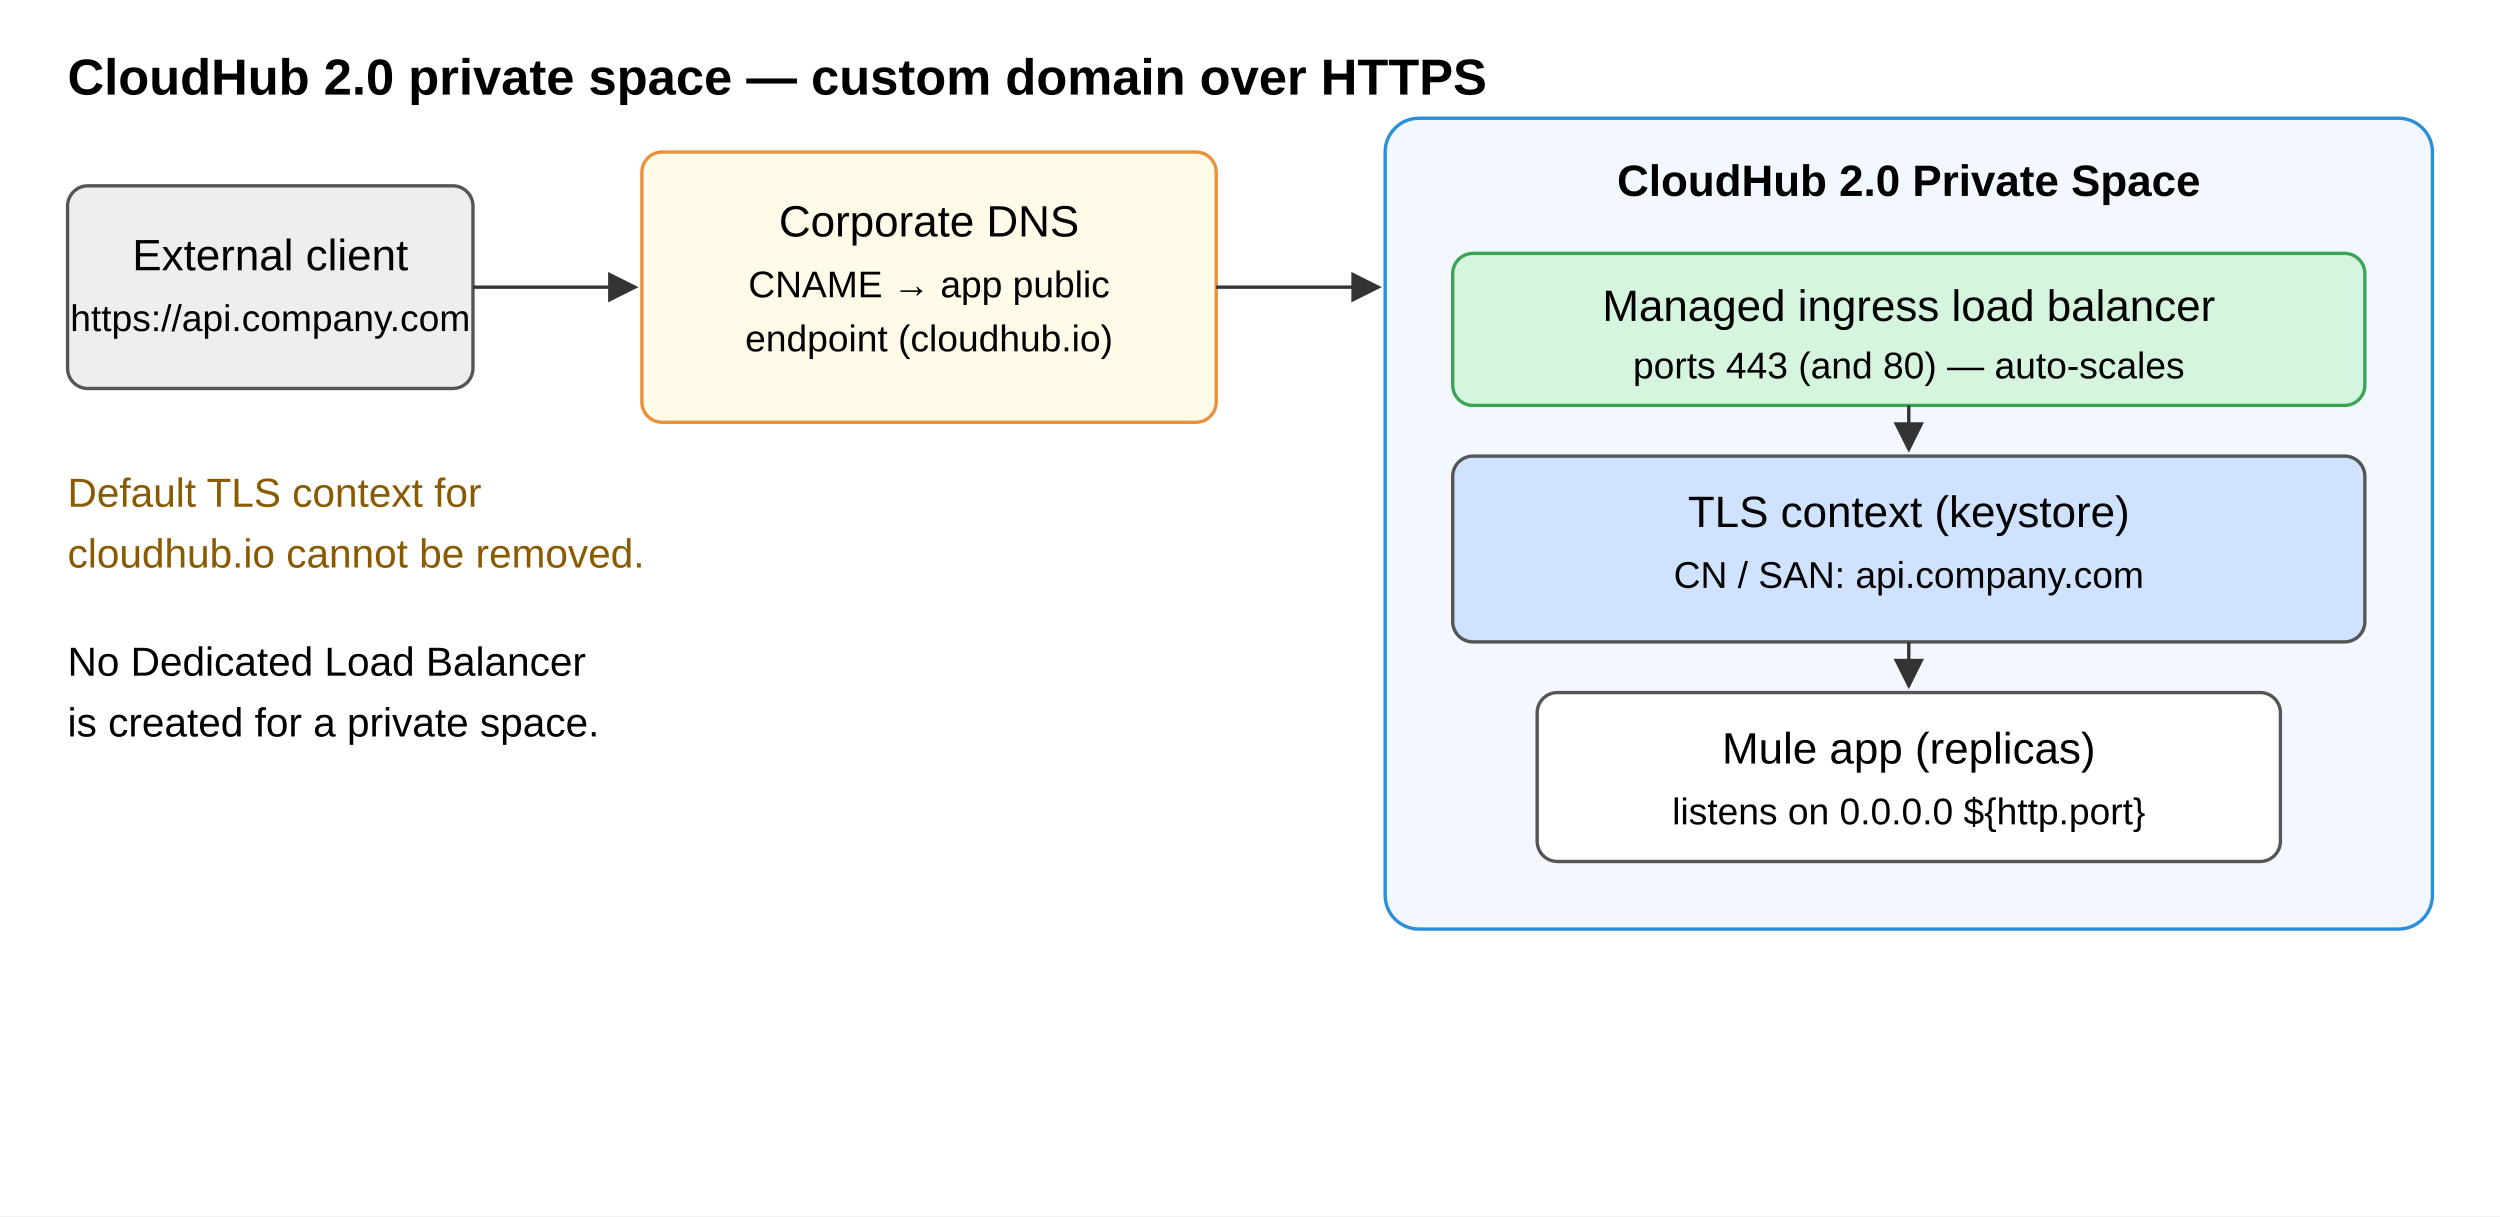
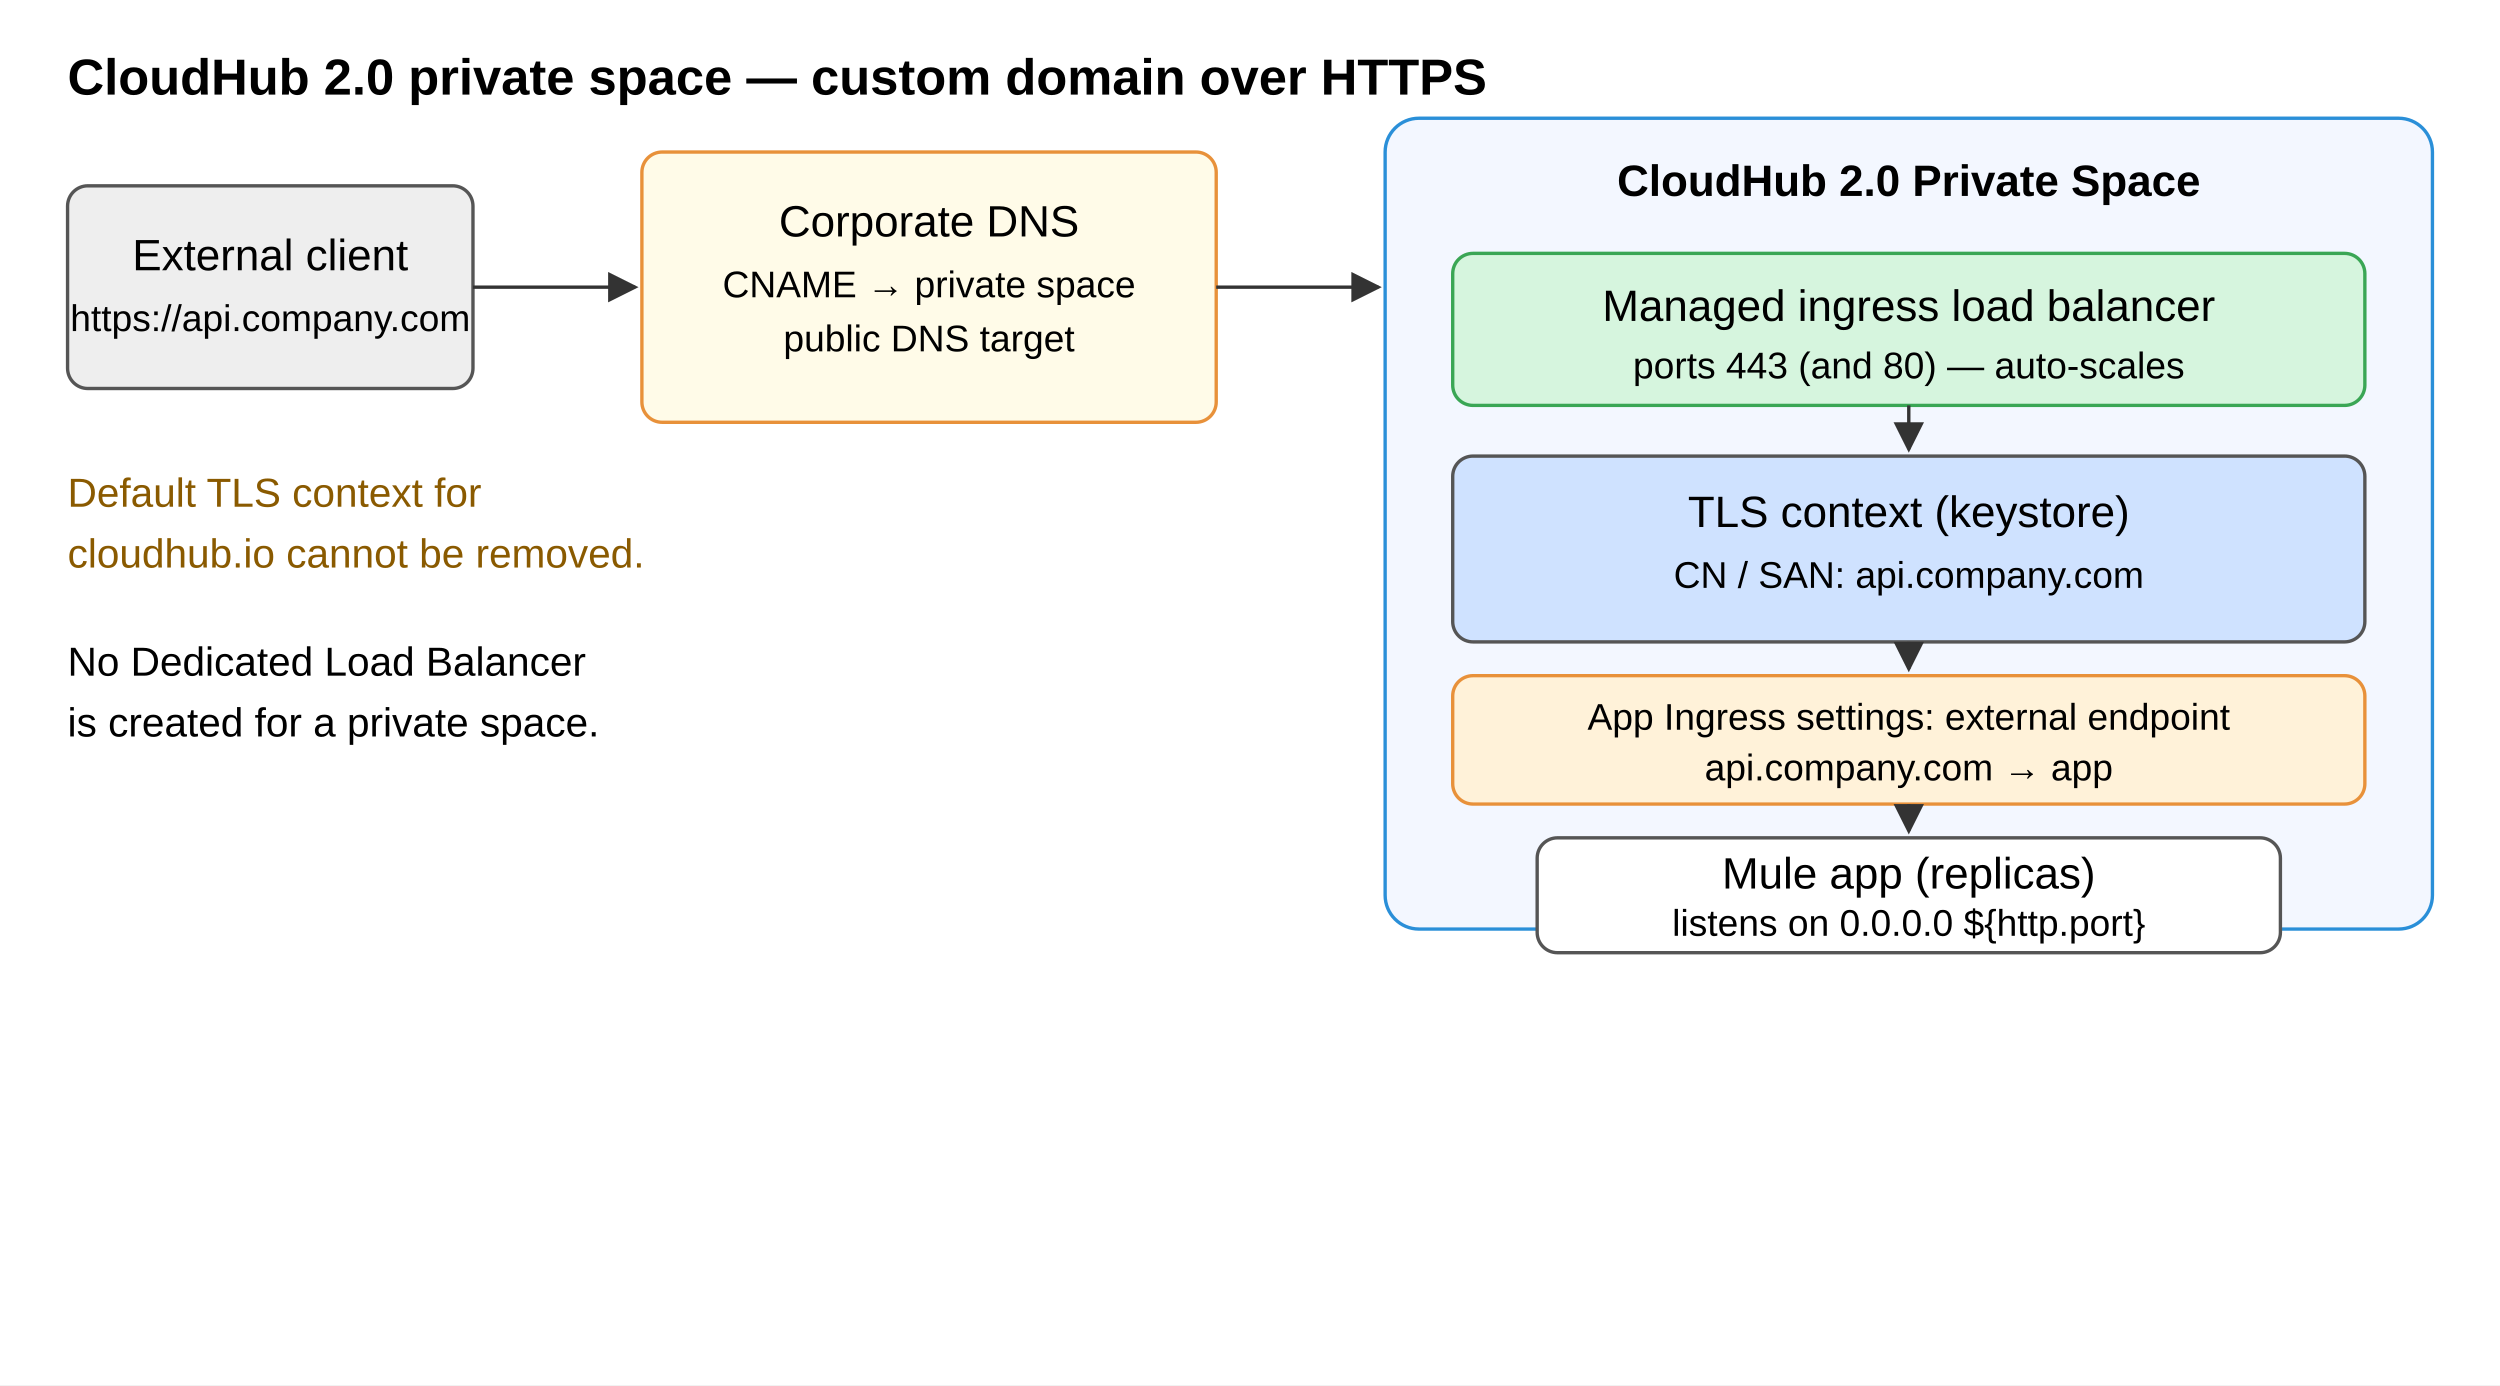
- <svg xmlns="http://www.w3.org/2000/svg" width="740" height="360" viewBox="0 0 740 360" font-family="Arial,sans-serif" font-size="13">
-   <rect width="740" height="360" fill="#fff" />
+ <svg xmlns="http://www.w3.org/2000/svg" width="740" height="410" viewBox="0 0 740 410" font-family="Arial,sans-serif" font-size="13">
+   <rect width="740" height="410" fill="#fff" />
  <defs>
    <marker id="a" markerWidth="9" markerHeight="9" refX="8" refY="4.5" orient="auto">
      <path d="M0,0 L9,4.5 L0,9 z" fill="#333" />
    </marker>
  </defs>
  <text x="20" y="28" font-size="15" font-weight="bold">CloudHub 2.0 private space — custom domain over HTTPS</text>
  <rect x="20" y="55" width="120" height="60" rx="6" fill="#eee" stroke="#555" />
  <text x="80" y="80" text-anchor="middle">External client</text>
  <text x="80" y="98" text-anchor="middle" font-size="11">https://api.company.com</text>
  <rect x="190" y="45" width="170" height="80" rx="6" fill="#fffbe8" stroke="#e8913a" />
  <text x="275" y="70" text-anchor="middle">Corporate DNS</text>
-   <text x="275" y="88" text-anchor="middle" font-size="11">CNAME → app public</text>
-   <text x="275" y="104" text-anchor="middle" font-size="11">endpoint (cloudhub.io)</text>
+   <text x="275" y="88" text-anchor="middle" font-size="11">CNAME → private space</text>
+   <text x="275" y="104" text-anchor="middle" font-size="11">public DNS target</text>
  <rect x="410" y="35" width="310" height="240" rx="10" fill="#f3f7ff" stroke="#2a8fd8" />
  <text x="565" y="58" text-anchor="middle" font-weight="bold">CloudHub 2.0 Private Space</text>
  <rect x="430" y="75" width="270" height="45" rx="6" fill="#d6f5de" stroke="#3aa655" />
  <text x="565" y="95" text-anchor="middle">Managed ingress load balancer</text>
  <text x="565" y="112" text-anchor="middle" font-size="11">ports 443 (and 80) — auto-scales</text>
  <rect x="430" y="135" width="270" height="55" rx="6" fill="#cfe2ff" stroke="#555" />
  <text x="565" y="156" text-anchor="middle">TLS context (keystore)</text>
  <text x="565" y="174" text-anchor="middle" font-size="11">CN / SAN: api.company.com</text>
-   <rect x="455" y="205" width="220" height="50" rx="6" fill="#fff" stroke="#555" />
-   <text x="565" y="226" text-anchor="middle">Mule app (replicas)</text>
-   <text x="565" y="244" text-anchor="middle" font-size="11">listens on 0.0.0.0 ${http.port}</text>
+   <rect x="430" y="200" width="270" height="38" rx="6" fill="#fff2d9" stroke="#e8913a" />
+   <text x="565" y="216" text-anchor="middle" font-size="11">App Ingress settings: external endpoint</text>
+   <text x="565" y="231" text-anchor="middle" font-size="11">api.company.com → app</text>
+   <rect x="455" y="248" width="220" height="34" rx="6" fill="#fff" stroke="#555" />
+   <text x="565" y="263" text-anchor="middle">Mule app (replicas)</text>
+   <text x="565" y="277" text-anchor="middle" font-size="11">listens on 0.0.0.0 ${http.port}</text>
  <line x1="140" y1="85" x2="188" y2="85" stroke="#333" marker-end="url(#a)" />
  <line x1="360" y1="85" x2="408" y2="85" stroke="#333" marker-end="url(#a)" />
  <line x1="565" y1="120" x2="565" y2="133" stroke="#333" marker-end="url(#a)" />
-   <line x1="565" y1="190" x2="565" y2="203" stroke="#333" marker-end="url(#a)" />
+   <line x1="565" y1="190" x2="565" y2="198" stroke="#333" marker-end="url(#a)" />
+   <line x1="565" y1="238" x2="565" y2="246" stroke="#333" marker-end="url(#a)" />
  <text x="20" y="150" font-size="12" fill="#8a5a00">Default TLS context for</text>
  <text x="20" y="168" font-size="12" fill="#8a5a00">cloudhub.io cannot be removed.</text>
  <text x="20" y="200" font-size="12">No Dedicated Load Balancer</text>
  <text x="20" y="218" font-size="12">is created for a private space.</text>
</svg>
